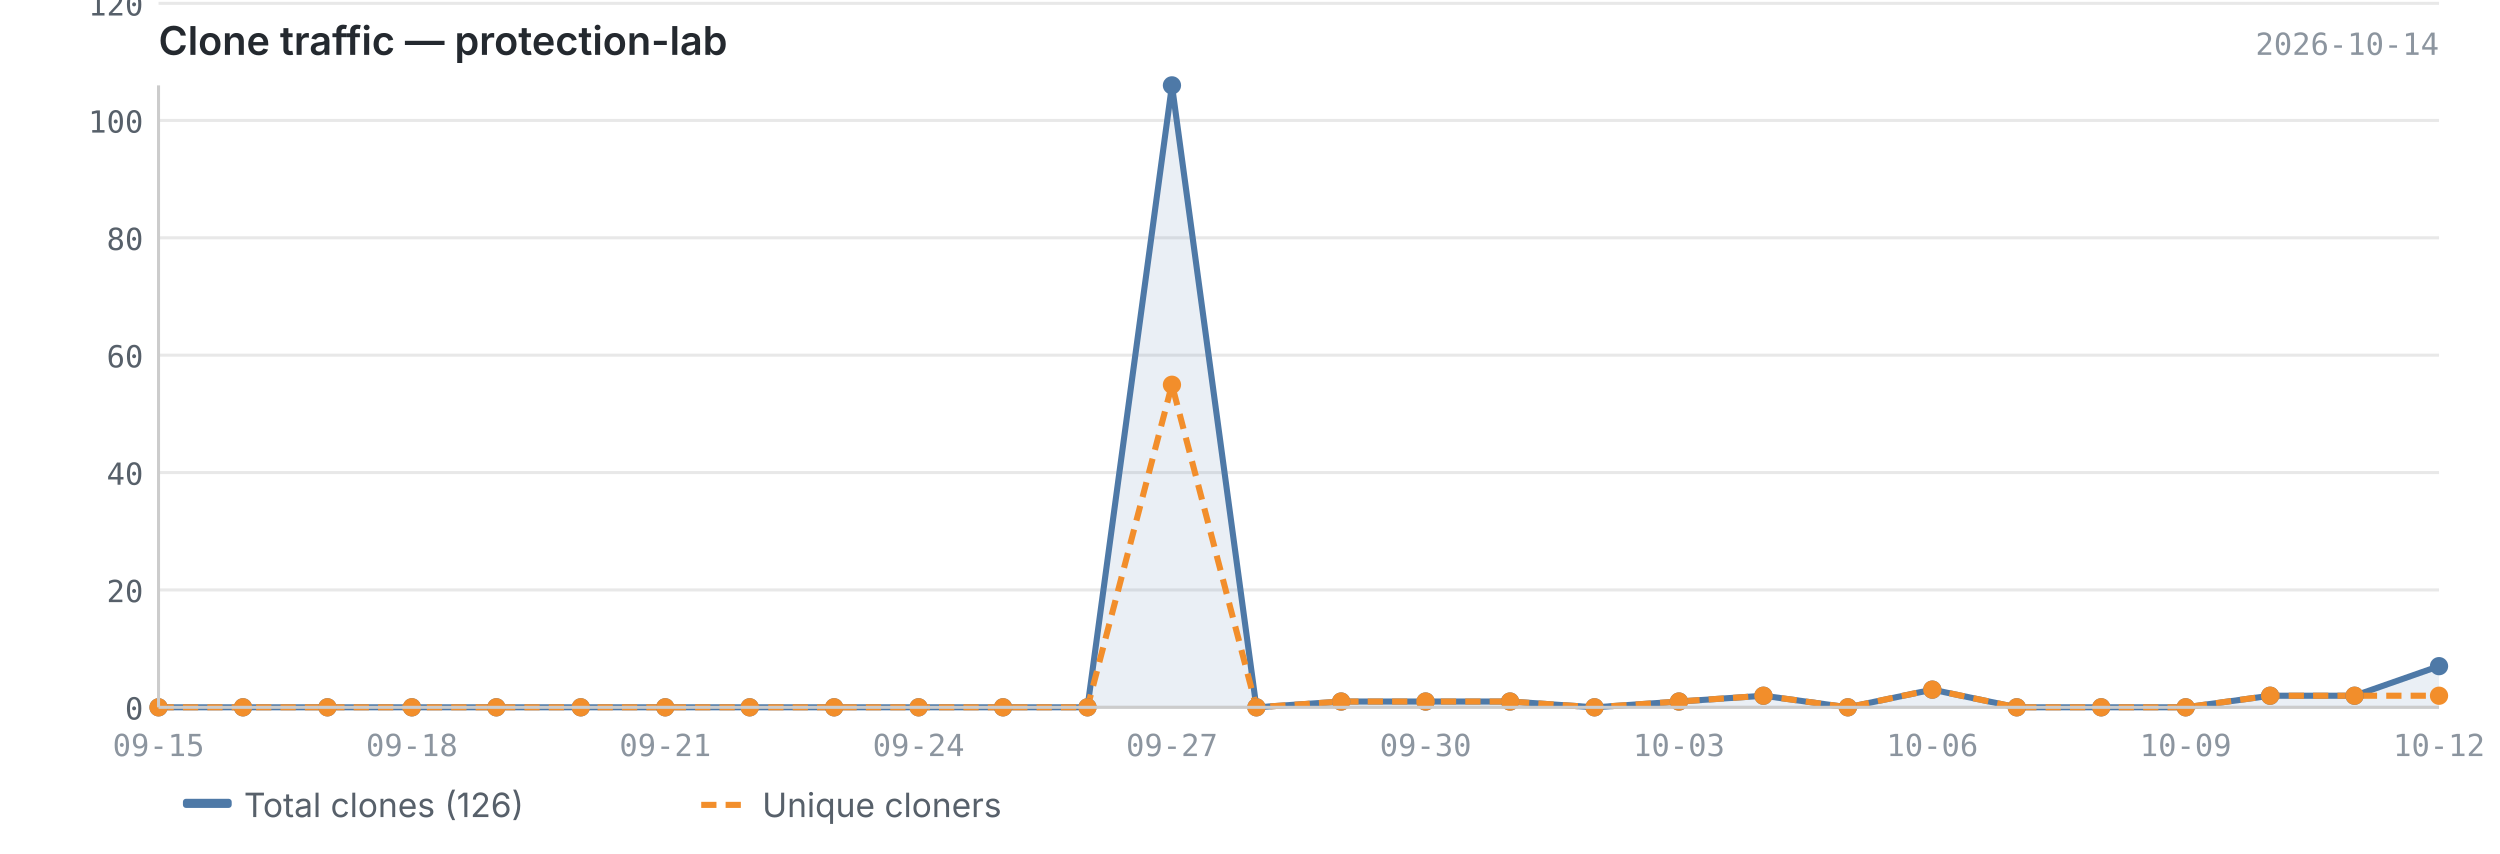
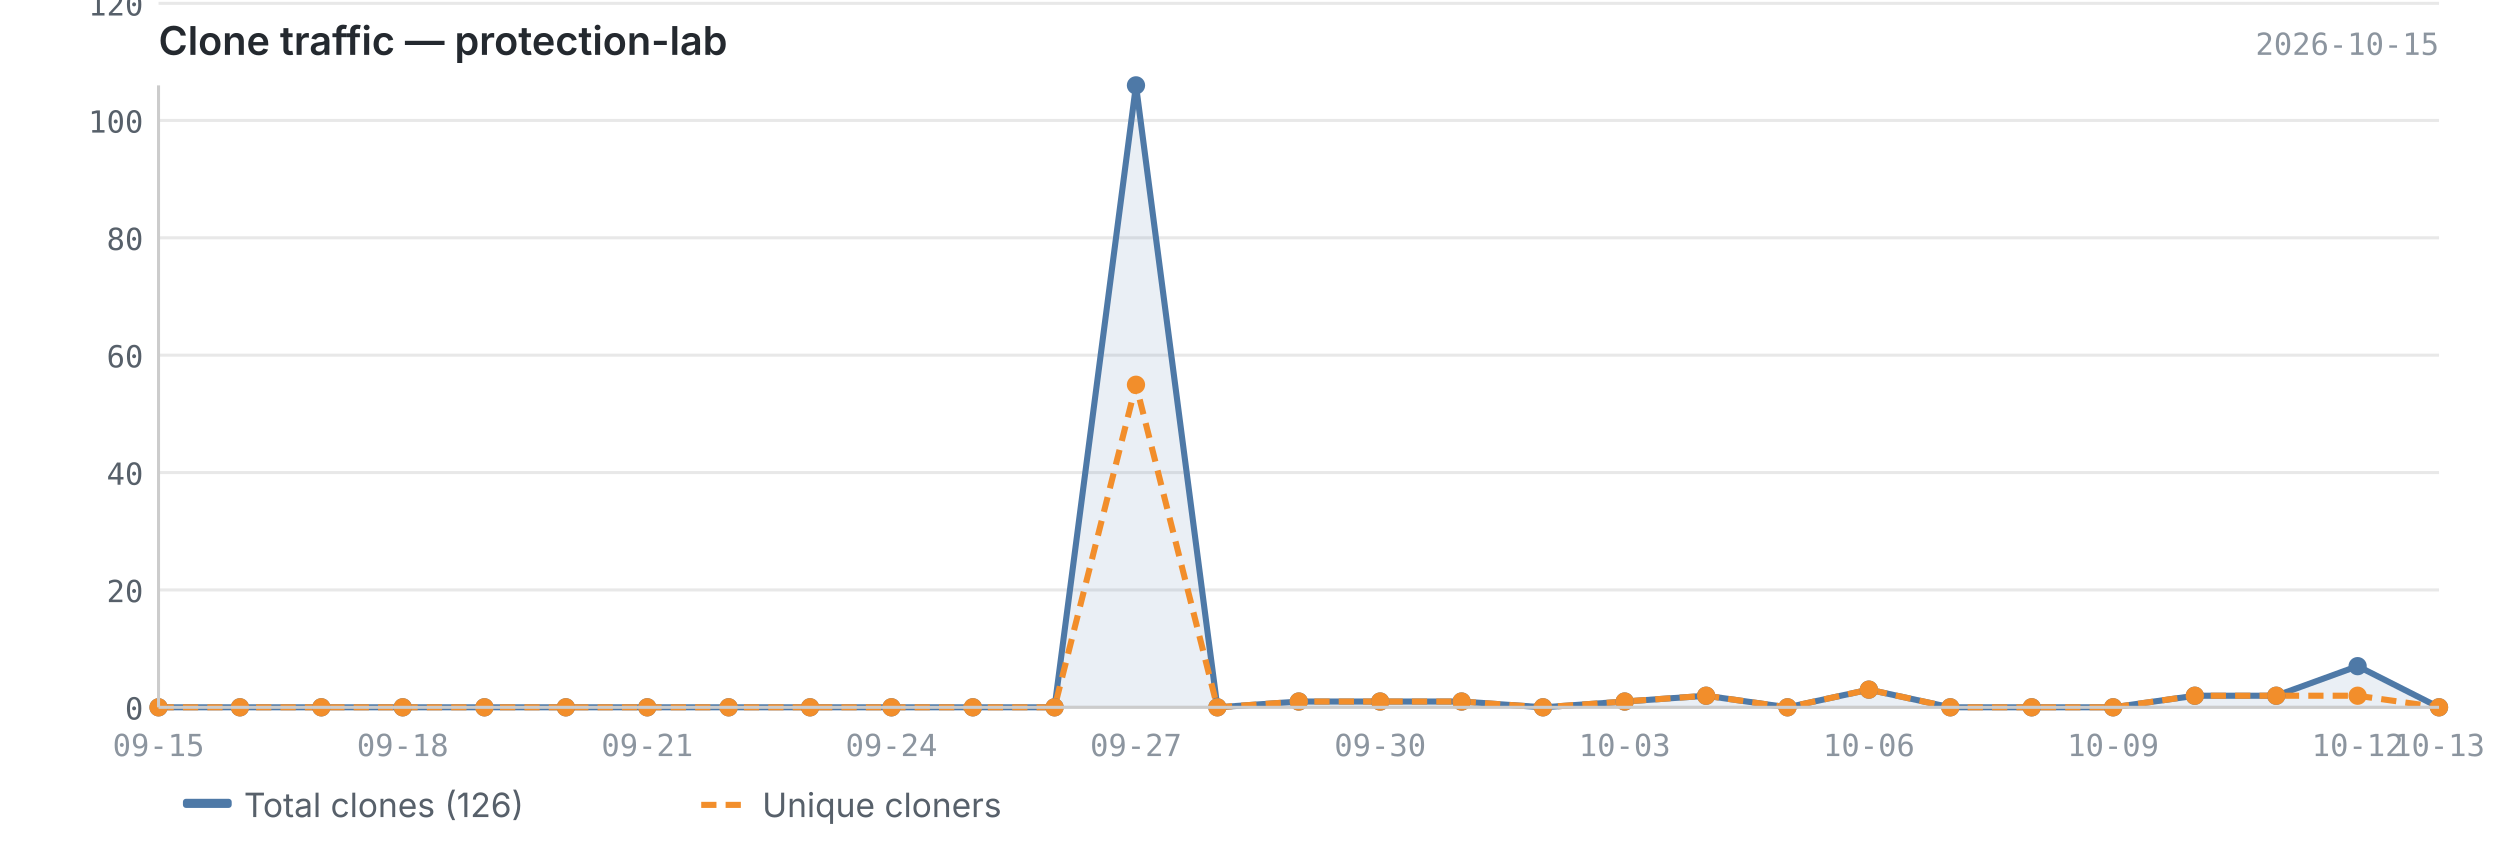
<svg xmlns="http://www.w3.org/2000/svg" viewBox="0 0 820 280" width="820" height="280">
  <text x="52" y="18" font-size="13" font-weight="600" fill="#24292f" font-family="-apple-system, BlinkMacSystemFont, 'Segoe UI', sans-serif">Clone traffic — protection-lab</text>
-   <text x="800" y="18" font-size="10" fill="#8c959f" font-family="ui-monospace, SFMono-Regular, 'SF Mono', Menlo, monospace" text-anchor="end">2026-10-14</text>
+   <text x="800" y="18" font-size="10" fill="#8c959f" font-family="ui-monospace, SFMono-Regular, 'SF Mono', Menlo, monospace" text-anchor="end">2026-10-15</text>
  <line x1="52" y1="232.0" x2="800" y2="232.0" stroke="#e8e8e8" stroke-width="1" />
  <line x1="52" y1="193.5" x2="800" y2="193.5" stroke="#e8e8e8" stroke-width="1" />
  <line x1="52" y1="155.0" x2="800" y2="155.0" stroke="#e8e8e8" stroke-width="1" />
  <line x1="52" y1="116.5" x2="800" y2="116.5" stroke="#e8e8e8" stroke-width="1" />
  <line x1="52" y1="78.0" x2="800" y2="78.0" stroke="#e8e8e8" stroke-width="1" />
  <line x1="52" y1="39.5" x2="800" y2="39.5" stroke="#e8e8e8" stroke-width="1" />
  <line x1="52" y1="1.1" x2="800" y2="1.1" stroke="#e8e8e8" stroke-width="1" />
-   <path d="M52.0,232.0 L52.0,232.0 L79.7,232.0 L107.4,232.0 L135.1,232.0 L162.8,232.0 L190.5,232.0 L218.2,232.0 L245.9,232.0 L273.6,232.0 L301.3,232.0 L329.0,232.0 L356.7,232.0 L384.4,28.0 L412.1,232.0 L439.9,230.1 L467.6,230.1 L495.3,230.1 L523.0,232.0 L550.7,230.1 L578.4,228.2 L606.1,232.0 L633.8,226.2 L661.5,232.0 L689.2,232.0 L716.9,232.0 L744.6,228.2 L772.3,228.2 L800.0,218.5 L800.0,232.0 L52.0,232.0Z" fill="#4e79a7" opacity="0.12" />
-   <polyline points="52.0,232.0 79.7,232.0 107.4,232.0 135.1,232.0 162.8,232.0 190.5,232.0 218.2,232.0 245.9,232.0 273.6,232.0 301.3,232.0 329.0,232.0 356.7,232.0 384.4,28.0 412.1,232.0 439.9,230.1 467.6,230.1 495.3,230.1 523.0,232.0 550.7,230.1 578.4,228.2 606.1,232.0 633.8,226.2 661.5,232.0 689.2,232.0 716.9,232.0 744.6,228.2 772.3,228.2 800.0,218.5" fill="none" stroke="#4e79a7" stroke-width="2" stroke-linejoin="round" />
-   <polyline points="52.0,232.0 79.7,232.0 107.4,232.0 135.1,232.0 162.8,232.0 190.5,232.0 218.2,232.0 245.9,232.0 273.6,232.0 301.3,232.0 329.0,232.0 356.7,232.0 384.4,126.2 412.1,232.0 439.9,230.1 467.6,230.1 495.3,230.1 523.0,232.0 550.7,230.1 578.4,228.2 606.1,232.0 633.8,226.2 661.5,232.0 689.2,232.0 716.9,232.0 744.6,228.2 772.3,228.2 800.0,228.2" fill="none" stroke="#f28e2b" stroke-width="2" stroke-linejoin="round" stroke-dasharray="5,3" />
+   <path d="M52.0,232.0 L52.0,232.0 L78.7,232.0 L105.4,232.0 L132.1,232.0 L158.9,232.0 L185.6,232.0 L212.3,232.0 L239.0,232.0 L265.7,232.0 L292.4,232.0 L319.1,232.0 L345.9,232.0 L372.6,28.0 L399.3,232.0 L426.0,230.1 L452.7,230.1 L479.4,230.1 L506.1,232.0 L532.9,230.1 L559.6,228.2 L586.3,232.0 L613.0,226.2 L639.7,232.0 L666.4,232.0 L693.1,232.0 L719.9,228.2 L746.6,228.2 L773.3,218.5 L800.0,232.0 L800.0,232.0 L52.0,232.0Z" fill="#4e79a7" opacity="0.12" />
+   <polyline points="52.0,232.0 78.7,232.0 105.4,232.0 132.1,232.0 158.9,232.0 185.6,232.0 212.3,232.0 239.0,232.0 265.7,232.0 292.4,232.0 319.1,232.0 345.9,232.0 372.6,28.0 399.3,232.0 426.0,230.1 452.7,230.1 479.4,230.1 506.1,232.0 532.9,230.1 559.6,228.2 586.3,232.0 613.0,226.2 639.7,232.0 666.4,232.0 693.1,232.0 719.9,228.2 746.6,228.2 773.3,218.5 800.0,232.0" fill="none" stroke="#4e79a7" stroke-width="2" stroke-linejoin="round" />
+   <polyline points="52.0,232.0 78.7,232.0 105.4,232.0 132.1,232.0 158.9,232.0 185.6,232.0 212.3,232.0 239.0,232.0 265.7,232.0 292.4,232.0 319.1,232.0 345.9,232.0 372.6,126.2 399.3,232.0 426.0,230.1 452.7,230.1 479.4,230.1 506.1,232.0 532.9,230.1 559.6,228.2 586.3,232.0 613.0,226.2 639.7,232.0 666.4,232.0 693.1,232.0 719.9,228.2 746.6,228.2 773.3,228.2 800.0,232.0" fill="none" stroke="#f28e2b" stroke-width="2" stroke-linejoin="round" stroke-dasharray="5,3" />
  <circle cx="52.0" cy="232.0" r="3" fill="#4e79a7" />
-   <circle cx="79.7" cy="232.0" r="3" fill="#4e79a7" />
-   <circle cx="107.4" cy="232.0" r="3" fill="#4e79a7" />
-   <circle cx="135.1" cy="232.0" r="3" fill="#4e79a7" />
-   <circle cx="162.8" cy="232.0" r="3" fill="#4e79a7" />
-   <circle cx="190.5" cy="232.0" r="3" fill="#4e79a7" />
-   <circle cx="218.2" cy="232.0" r="3" fill="#4e79a7" />
-   <circle cx="245.9" cy="232.0" r="3" fill="#4e79a7" />
-   <circle cx="273.6" cy="232.0" r="3" fill="#4e79a7" />
-   <circle cx="301.3" cy="232.0" r="3" fill="#4e79a7" />
-   <circle cx="329.0" cy="232.0" r="3" fill="#4e79a7" />
-   <circle cx="356.7" cy="232.0" r="3" fill="#4e79a7" />
-   <circle cx="384.4" cy="28.0" r="3" fill="#4e79a7" />
-   <circle cx="412.1" cy="232.0" r="3" fill="#4e79a7" />
-   <circle cx="439.9" cy="230.1" r="3" fill="#4e79a7" />
-   <circle cx="467.6" cy="230.1" r="3" fill="#4e79a7" />
-   <circle cx="495.3" cy="230.1" r="3" fill="#4e79a7" />
-   <circle cx="523.0" cy="232.0" r="3" fill="#4e79a7" />
-   <circle cx="550.7" cy="230.1" r="3" fill="#4e79a7" />
-   <circle cx="578.4" cy="228.2" r="3" fill="#4e79a7" />
-   <circle cx="606.1" cy="232.0" r="3" fill="#4e79a7" />
-   <circle cx="633.8" cy="226.2" r="3" fill="#4e79a7" />
-   <circle cx="661.5" cy="232.0" r="3" fill="#4e79a7" />
-   <circle cx="689.2" cy="232.0" r="3" fill="#4e79a7" />
-   <circle cx="716.9" cy="232.0" r="3" fill="#4e79a7" />
-   <circle cx="744.6" cy="228.2" r="3" fill="#4e79a7" />
-   <circle cx="772.3" cy="228.2" r="3" fill="#4e79a7" />
-   <circle cx="800.0" cy="218.5" r="3" fill="#4e79a7" />
+   <circle cx="78.7" cy="232.0" r="3" fill="#4e79a7" />
+   <circle cx="105.4" cy="232.0" r="3" fill="#4e79a7" />
+   <circle cx="132.1" cy="232.0" r="3" fill="#4e79a7" />
+   <circle cx="158.9" cy="232.0" r="3" fill="#4e79a7" />
+   <circle cx="185.6" cy="232.0" r="3" fill="#4e79a7" />
+   <circle cx="212.3" cy="232.0" r="3" fill="#4e79a7" />
+   <circle cx="239.0" cy="232.0" r="3" fill="#4e79a7" />
+   <circle cx="265.7" cy="232.0" r="3" fill="#4e79a7" />
+   <circle cx="292.4" cy="232.0" r="3" fill="#4e79a7" />
+   <circle cx="319.1" cy="232.0" r="3" fill="#4e79a7" />
+   <circle cx="345.9" cy="232.0" r="3" fill="#4e79a7" />
+   <circle cx="372.6" cy="28.0" r="3" fill="#4e79a7" />
+   <circle cx="399.3" cy="232.0" r="3" fill="#4e79a7" />
+   <circle cx="426.0" cy="230.1" r="3" fill="#4e79a7" />
+   <circle cx="452.7" cy="230.1" r="3" fill="#4e79a7" />
+   <circle cx="479.4" cy="230.1" r="3" fill="#4e79a7" />
+   <circle cx="506.1" cy="232.0" r="3" fill="#4e79a7" />
+   <circle cx="532.9" cy="230.1" r="3" fill="#4e79a7" />
+   <circle cx="559.6" cy="228.2" r="3" fill="#4e79a7" />
+   <circle cx="586.3" cy="232.0" r="3" fill="#4e79a7" />
+   <circle cx="613.0" cy="226.2" r="3" fill="#4e79a7" />
+   <circle cx="639.7" cy="232.0" r="3" fill="#4e79a7" />
+   <circle cx="666.4" cy="232.0" r="3" fill="#4e79a7" />
+   <circle cx="693.1" cy="232.0" r="3" fill="#4e79a7" />
+   <circle cx="719.9" cy="228.2" r="3" fill="#4e79a7" />
+   <circle cx="746.6" cy="228.2" r="3" fill="#4e79a7" />
+   <circle cx="773.3" cy="218.5" r="3" fill="#4e79a7" />
+   <circle cx="800.0" cy="232.0" r="3" fill="#4e79a7" />
  <circle cx="52.0" cy="232.0" r="3" fill="#f28e2b" />
-   <circle cx="79.7" cy="232.0" r="3" fill="#f28e2b" />
-   <circle cx="107.4" cy="232.0" r="3" fill="#f28e2b" />
-   <circle cx="135.1" cy="232.0" r="3" fill="#f28e2b" />
-   <circle cx="162.8" cy="232.0" r="3" fill="#f28e2b" />
-   <circle cx="190.5" cy="232.0" r="3" fill="#f28e2b" />
-   <circle cx="218.2" cy="232.0" r="3" fill="#f28e2b" />
-   <circle cx="245.9" cy="232.0" r="3" fill="#f28e2b" />
-   <circle cx="273.6" cy="232.0" r="3" fill="#f28e2b" />
-   <circle cx="301.3" cy="232.0" r="3" fill="#f28e2b" />
-   <circle cx="329.0" cy="232.0" r="3" fill="#f28e2b" />
-   <circle cx="356.7" cy="232.0" r="3" fill="#f28e2b" />
-   <circle cx="384.4" cy="126.2" r="3" fill="#f28e2b" />
-   <circle cx="412.1" cy="232.0" r="3" fill="#f28e2b" />
-   <circle cx="439.9" cy="230.1" r="3" fill="#f28e2b" />
-   <circle cx="467.6" cy="230.1" r="3" fill="#f28e2b" />
-   <circle cx="495.3" cy="230.1" r="3" fill="#f28e2b" />
-   <circle cx="523.0" cy="232.0" r="3" fill="#f28e2b" />
-   <circle cx="550.7" cy="230.1" r="3" fill="#f28e2b" />
-   <circle cx="578.4" cy="228.2" r="3" fill="#f28e2b" />
-   <circle cx="606.1" cy="232.0" r="3" fill="#f28e2b" />
-   <circle cx="633.8" cy="226.2" r="3" fill="#f28e2b" />
-   <circle cx="661.5" cy="232.0" r="3" fill="#f28e2b" />
-   <circle cx="689.2" cy="232.0" r="3" fill="#f28e2b" />
-   <circle cx="716.9" cy="232.0" r="3" fill="#f28e2b" />
-   <circle cx="744.6" cy="228.2" r="3" fill="#f28e2b" />
-   <circle cx="772.3" cy="228.2" r="3" fill="#f28e2b" />
-   <circle cx="800.0" cy="228.2" r="3" fill="#f28e2b" />
+   <circle cx="78.7" cy="232.0" r="3" fill="#f28e2b" />
+   <circle cx="105.4" cy="232.0" r="3" fill="#f28e2b" />
+   <circle cx="132.1" cy="232.0" r="3" fill="#f28e2b" />
+   <circle cx="158.9" cy="232.0" r="3" fill="#f28e2b" />
+   <circle cx="185.6" cy="232.0" r="3" fill="#f28e2b" />
+   <circle cx="212.3" cy="232.0" r="3" fill="#f28e2b" />
+   <circle cx="239.0" cy="232.0" r="3" fill="#f28e2b" />
+   <circle cx="265.7" cy="232.0" r="3" fill="#f28e2b" />
+   <circle cx="292.4" cy="232.0" r="3" fill="#f28e2b" />
+   <circle cx="319.1" cy="232.0" r="3" fill="#f28e2b" />
+   <circle cx="345.9" cy="232.0" r="3" fill="#f28e2b" />
+   <circle cx="372.6" cy="126.2" r="3" fill="#f28e2b" />
+   <circle cx="399.3" cy="232.0" r="3" fill="#f28e2b" />
+   <circle cx="426.0" cy="230.1" r="3" fill="#f28e2b" />
+   <circle cx="452.7" cy="230.1" r="3" fill="#f28e2b" />
+   <circle cx="479.4" cy="230.1" r="3" fill="#f28e2b" />
+   <circle cx="506.1" cy="232.0" r="3" fill="#f28e2b" />
+   <circle cx="532.9" cy="230.1" r="3" fill="#f28e2b" />
+   <circle cx="559.6" cy="228.2" r="3" fill="#f28e2b" />
+   <circle cx="586.3" cy="232.0" r="3" fill="#f28e2b" />
+   <circle cx="613.0" cy="226.2" r="3" fill="#f28e2b" />
+   <circle cx="639.7" cy="232.0" r="3" fill="#f28e2b" />
+   <circle cx="666.4" cy="232.0" r="3" fill="#f28e2b" />
+   <circle cx="693.1" cy="232.0" r="3" fill="#f28e2b" />
+   <circle cx="719.9" cy="228.2" r="3" fill="#f28e2b" />
+   <circle cx="746.6" cy="228.2" r="3" fill="#f28e2b" />
+   <circle cx="773.3" cy="228.2" r="3" fill="#f28e2b" />
+   <circle cx="800.0" cy="232.0" r="3" fill="#f28e2b" />
  <line x1="52" y1="28" x2="52" y2="232" stroke="#cccccc" stroke-width="1" />
  <line x1="52" y1="232" x2="800" y2="232" stroke="#cccccc" stroke-width="1" />
  <text x="47" y="236.0" text-anchor="end" font-size="10" fill="#57606a" font-family="ui-monospace, SFMono-Regular, 'SF Mono', Menlo, monospace">0</text>
  <text x="47" y="197.5" text-anchor="end" font-size="10" fill="#57606a" font-family="ui-monospace, SFMono-Regular, 'SF Mono', Menlo, monospace">20</text>
  <text x="47" y="159.0" text-anchor="end" font-size="10" fill="#57606a" font-family="ui-monospace, SFMono-Regular, 'SF Mono', Menlo, monospace">40</text>
  <text x="47" y="120.5" text-anchor="end" font-size="10" fill="#57606a" font-family="ui-monospace, SFMono-Regular, 'SF Mono', Menlo, monospace">60</text>
  <text x="47" y="82.0" text-anchor="end" font-size="10" fill="#57606a" font-family="ui-monospace, SFMono-Regular, 'SF Mono', Menlo, monospace">80</text>
  <text x="47" y="43.5" text-anchor="end" font-size="10" fill="#57606a" font-family="ui-monospace, SFMono-Regular, 'SF Mono', Menlo, monospace">100</text>
  <text x="47" y="5.1" text-anchor="end" font-size="10" fill="#57606a" font-family="ui-monospace, SFMono-Regular, 'SF Mono', Menlo, monospace">120</text>
  <text x="52.0" y="248" text-anchor="middle" font-size="10" fill="#8c959f" font-family="ui-monospace, SFMono-Regular, 'SF Mono', Menlo, monospace">09-15</text>
-   <text x="135.1" y="248" text-anchor="middle" font-size="10" fill="#8c959f" font-family="ui-monospace, SFMono-Regular, 'SF Mono', Menlo, monospace">09-18</text>
-   <text x="218.2" y="248" text-anchor="middle" font-size="10" fill="#8c959f" font-family="ui-monospace, SFMono-Regular, 'SF Mono', Menlo, monospace">09-21</text>
-   <text x="301.3" y="248" text-anchor="middle" font-size="10" fill="#8c959f" font-family="ui-monospace, SFMono-Regular, 'SF Mono', Menlo, monospace">09-24</text>
-   <text x="384.4" y="248" text-anchor="middle" font-size="10" fill="#8c959f" font-family="ui-monospace, SFMono-Regular, 'SF Mono', Menlo, monospace">09-27</text>
-   <text x="467.6" y="248" text-anchor="middle" font-size="10" fill="#8c959f" font-family="ui-monospace, SFMono-Regular, 'SF Mono', Menlo, monospace">09-30</text>
-   <text x="550.7" y="248" text-anchor="middle" font-size="10" fill="#8c959f" font-family="ui-monospace, SFMono-Regular, 'SF Mono', Menlo, monospace">10-03</text>
-   <text x="633.8" y="248" text-anchor="middle" font-size="10" fill="#8c959f" font-family="ui-monospace, SFMono-Regular, 'SF Mono', Menlo, monospace">10-06</text>
-   <text x="716.9" y="248" text-anchor="middle" font-size="10" fill="#8c959f" font-family="ui-monospace, SFMono-Regular, 'SF Mono', Menlo, monospace">10-09</text>
-   <text x="800.0" y="248" text-anchor="middle" font-size="10" fill="#8c959f" font-family="ui-monospace, SFMono-Regular, 'SF Mono', Menlo, monospace">10-12</text>
+   <text x="132.1" y="248" text-anchor="middle" font-size="10" fill="#8c959f" font-family="ui-monospace, SFMono-Regular, 'SF Mono', Menlo, monospace">09-18</text>
+   <text x="212.3" y="248" text-anchor="middle" font-size="10" fill="#8c959f" font-family="ui-monospace, SFMono-Regular, 'SF Mono', Menlo, monospace">09-21</text>
+   <text x="292.4" y="248" text-anchor="middle" font-size="10" fill="#8c959f" font-family="ui-monospace, SFMono-Regular, 'SF Mono', Menlo, monospace">09-24</text>
+   <text x="372.6" y="248" text-anchor="middle" font-size="10" fill="#8c959f" font-family="ui-monospace, SFMono-Regular, 'SF Mono', Menlo, monospace">09-27</text>
+   <text x="452.7" y="248" text-anchor="middle" font-size="10" fill="#8c959f" font-family="ui-monospace, SFMono-Regular, 'SF Mono', Menlo, monospace">09-30</text>
+   <text x="532.9" y="248" text-anchor="middle" font-size="10" fill="#8c959f" font-family="ui-monospace, SFMono-Regular, 'SF Mono', Menlo, monospace">10-03</text>
+   <text x="613.0" y="248" text-anchor="middle" font-size="10" fill="#8c959f" font-family="ui-monospace, SFMono-Regular, 'SF Mono', Menlo, monospace">10-06</text>
+   <text x="693.1" y="248" text-anchor="middle" font-size="10" fill="#8c959f" font-family="ui-monospace, SFMono-Regular, 'SF Mono', Menlo, monospace">10-09</text>
+   <text x="773.3" y="248" text-anchor="middle" font-size="10" fill="#8c959f" font-family="ui-monospace, SFMono-Regular, 'SF Mono', Menlo, monospace">10-12</text>
+   <text x="800.0" y="248" text-anchor="middle" font-size="10" fill="#8c959f" font-family="ui-monospace, SFMono-Regular, 'SF Mono', Menlo, monospace">10-13</text>
  <rect x="60" y="262" width="16" height="3" fill="#4e79a7" rx="1" />
  <text x="80" y="268" font-size="11" fill="#57606a" font-family="-apple-system, BlinkMacSystemFont, 'Segoe UI', sans-serif">Total clones (126)</text>
  <line x1="230" y1="264" x2="246" y2="264" stroke="#f28e2b" stroke-width="2" stroke-dasharray="5,3" />
  <text x="250" y="268" font-size="11" fill="#57606a" font-family="-apple-system, BlinkMacSystemFont, 'Segoe UI', sans-serif">Unique cloners</text>
</svg>
